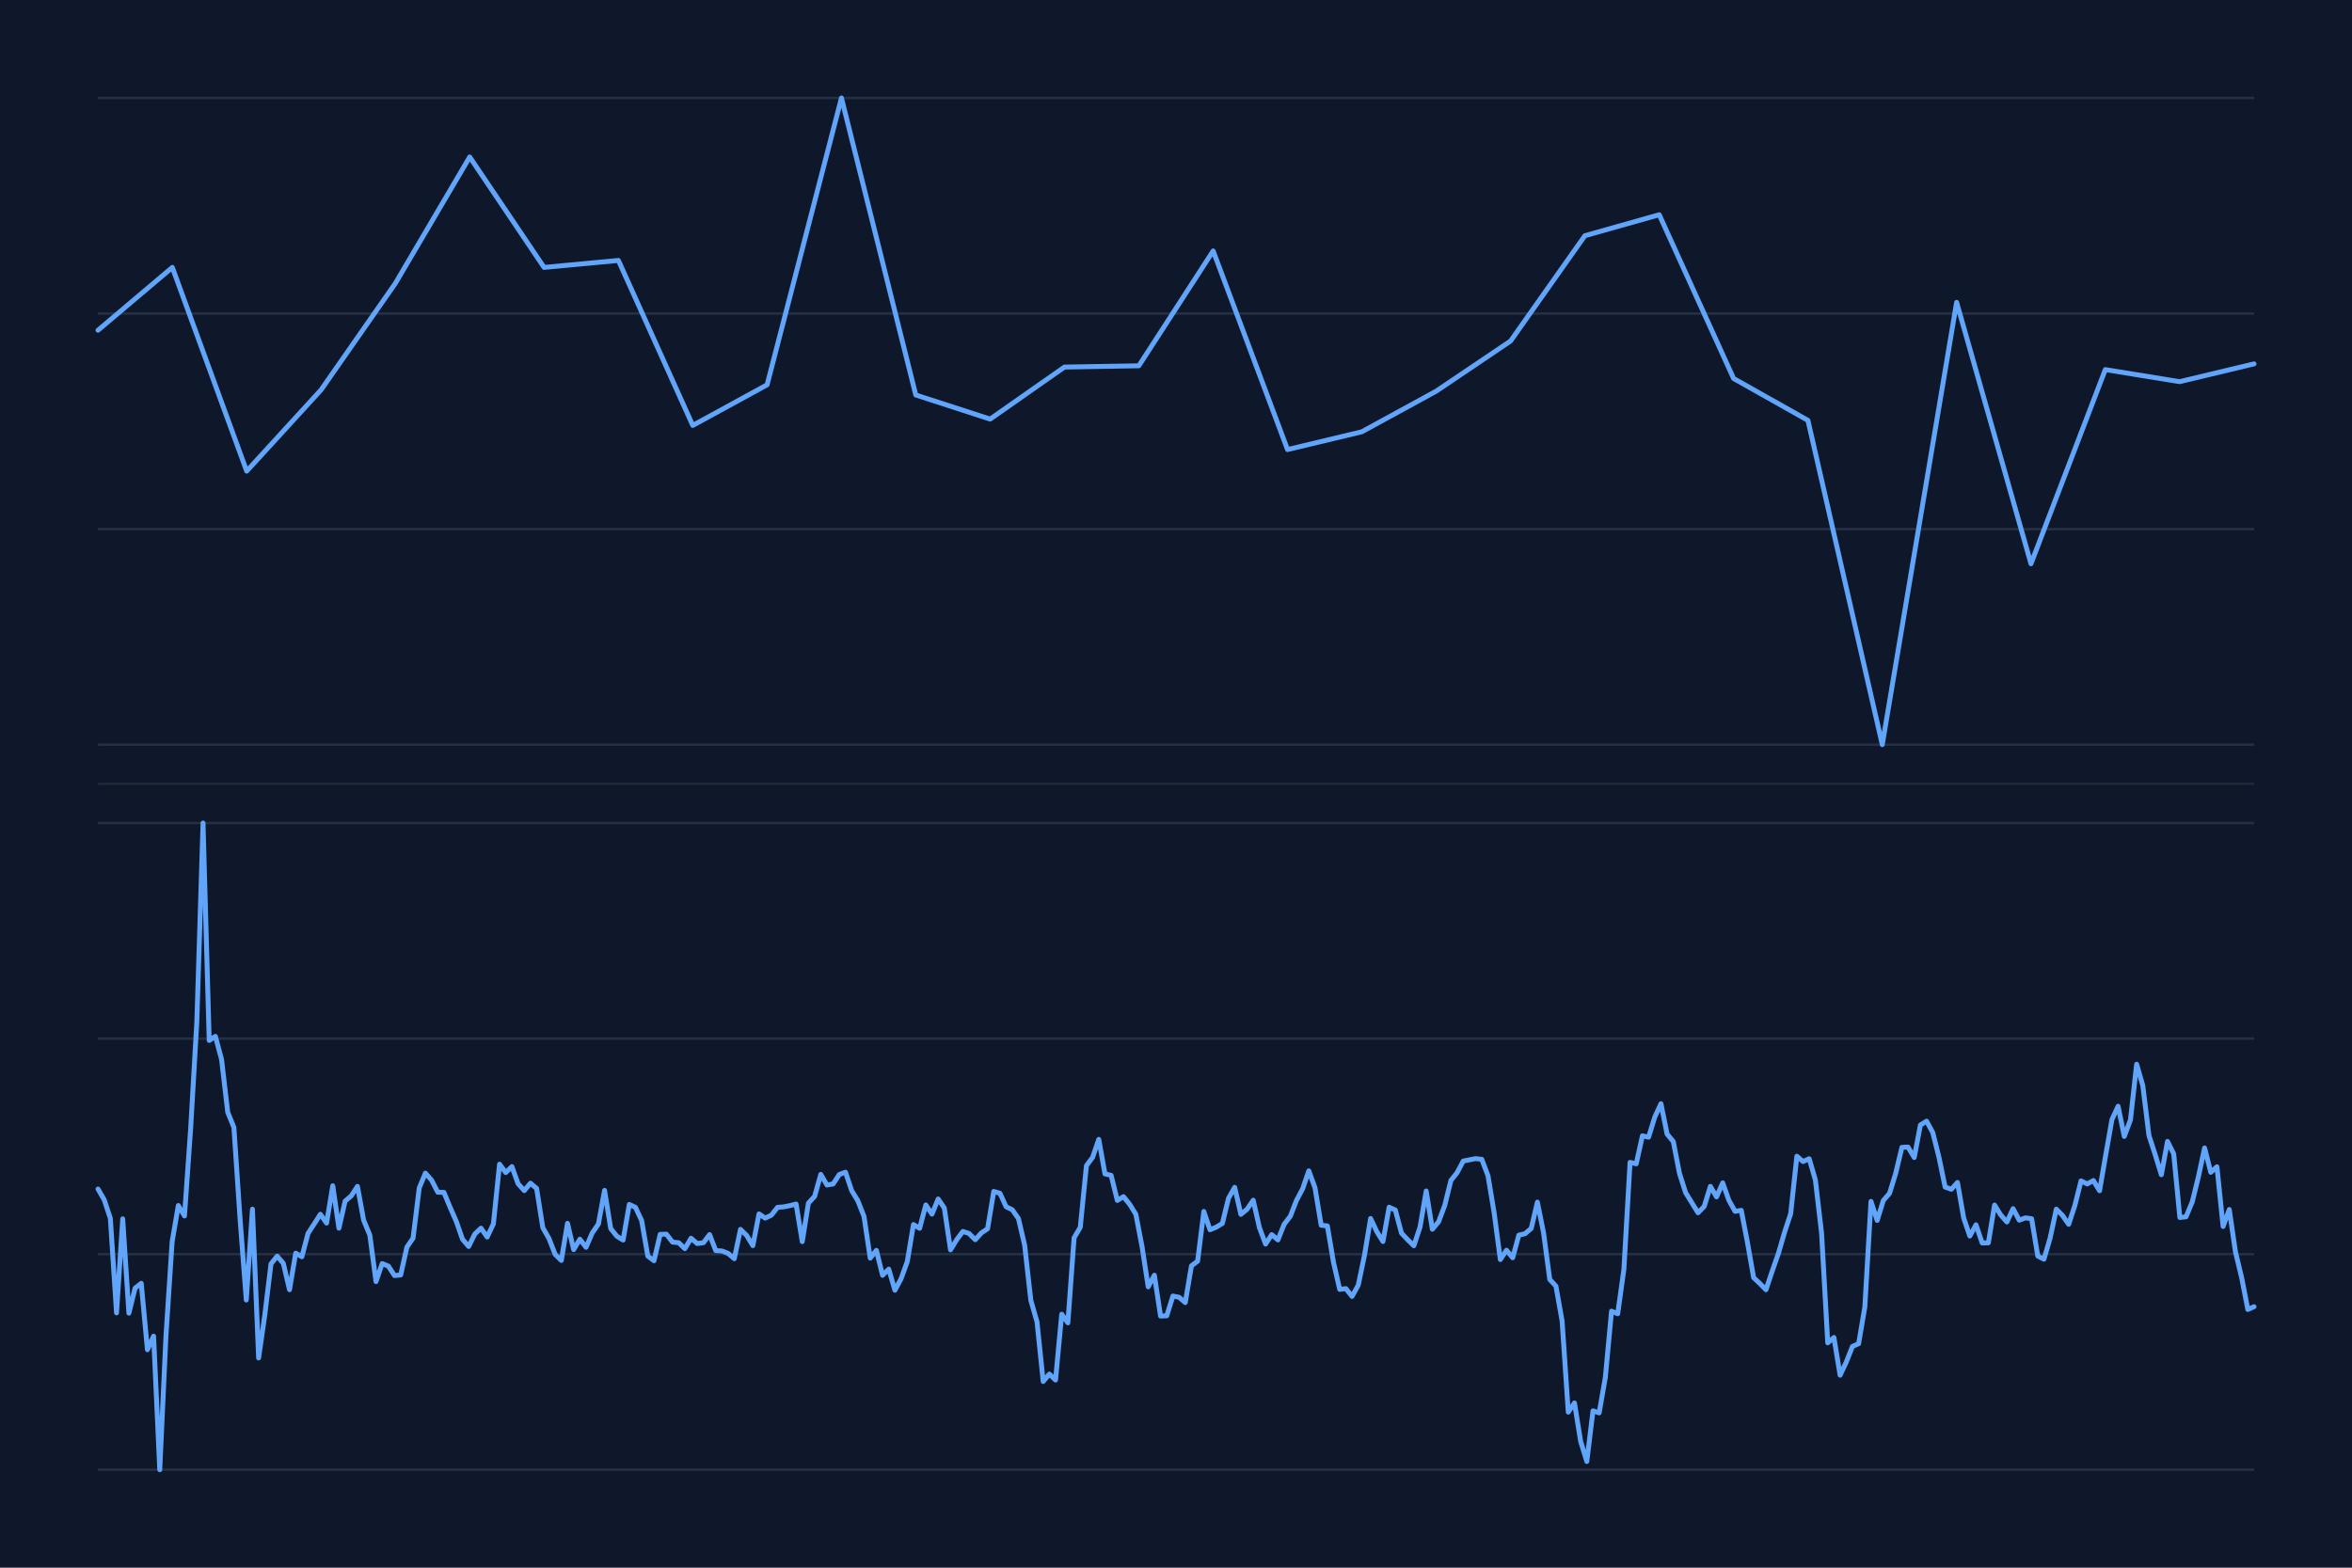
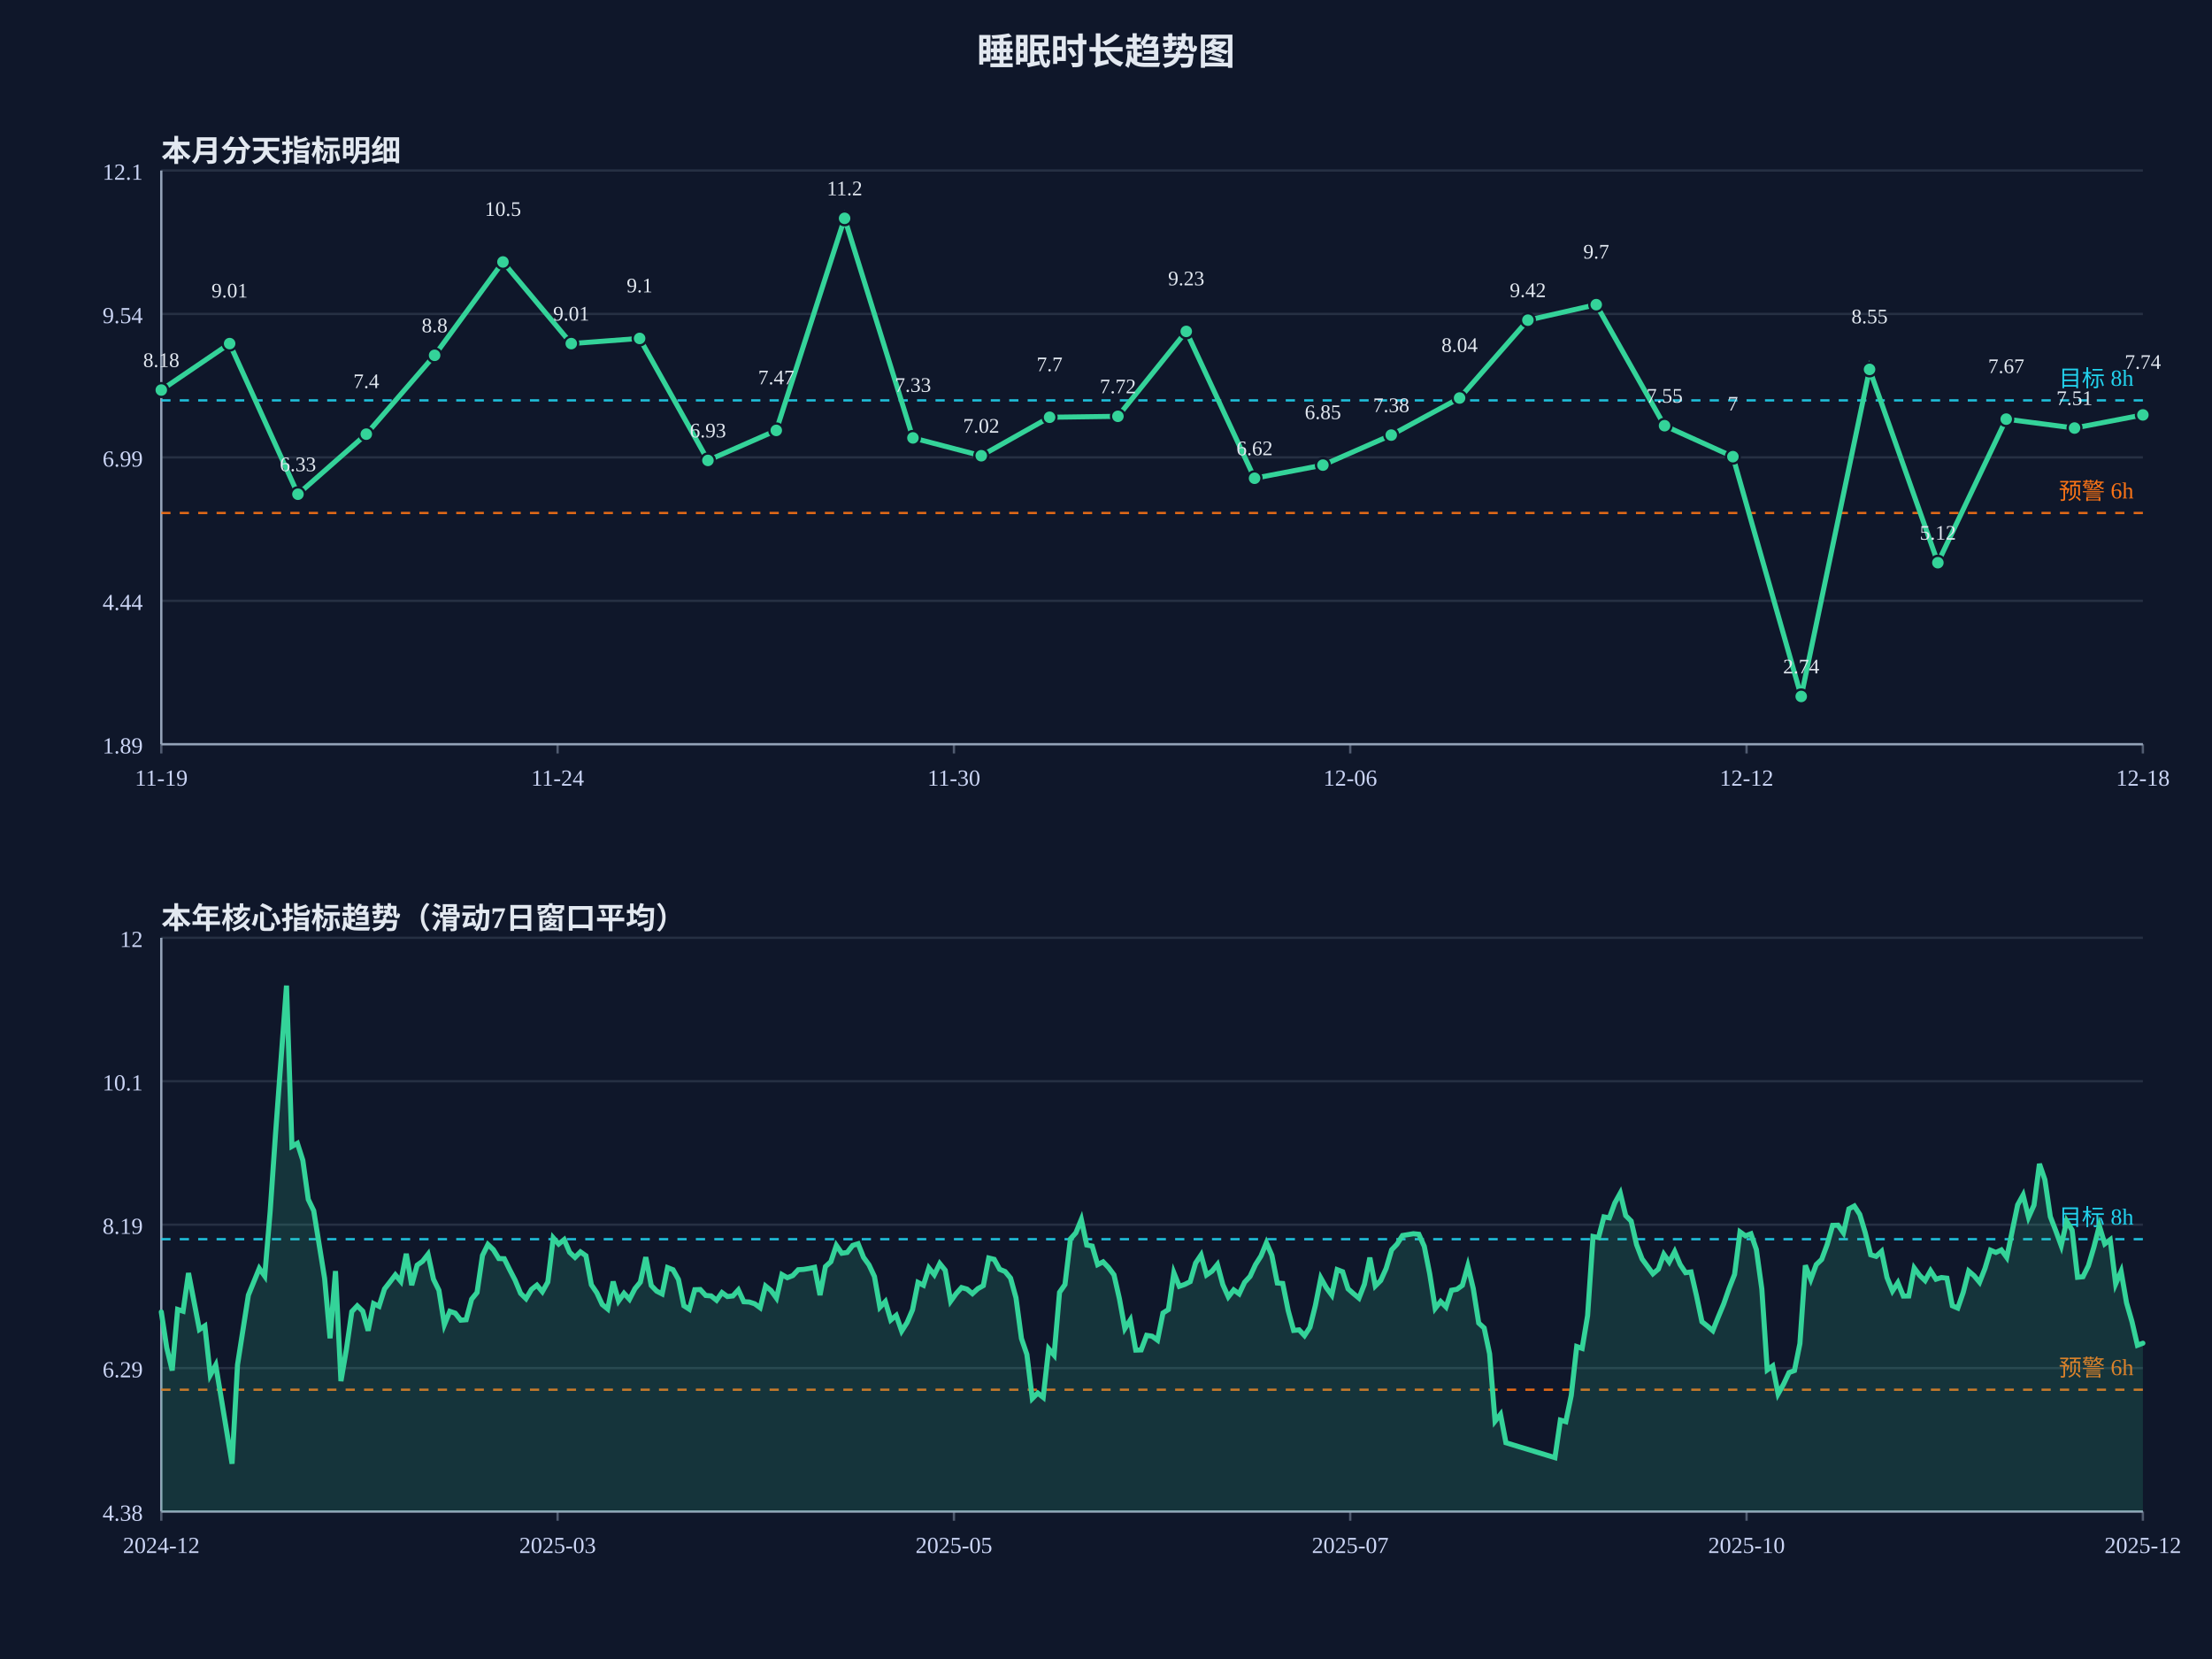
- <svg xmlns="http://www.w3.org/2000/svg" viewBox="0 0 960 640" width="960" height="640">
-   <rect width="960" height="640" fill="#0f172a" />
-   <line x1="40" y1="40.00" x2="920.00" y2="40.00" stroke="#94a3b8" stroke-opacity="0.18" stroke-width="1" />
-   <line x1="40" y1="128.00" x2="920.00" y2="128.00" stroke="#94a3b8" stroke-opacity="0.18" stroke-width="1" />
-   <line x1="40" y1="216.00" x2="920.00" y2="216.00" stroke="#94a3b8" stroke-opacity="0.18" stroke-width="1" />
-   <line x1="40" y1="304.00" x2="920.00" y2="304.00" stroke="#94a3b8" stroke-opacity="0.18" stroke-width="1" />
-   <line x1="40" y1="336.00" x2="920.00" y2="336.00" stroke="#94a3b8" stroke-opacity="0.18" stroke-width="1" />
-   <line x1="40" y1="424.00" x2="920.00" y2="424.00" stroke="#94a3b8" stroke-opacity="0.18" stroke-width="1" />
-   <line x1="40" y1="512.00" x2="920.00" y2="512.00" stroke="#94a3b8" stroke-opacity="0.18" stroke-width="1" />
-   <line x1="40" y1="600.00" x2="920.00" y2="600.00" stroke="#94a3b8" stroke-opacity="0.18" stroke-width="1" />
-   <line x1="40" y1="320.00" x2="920.00" y2="320.00" stroke="#1f2937" stroke-width="1" />
-   <polyline points="40.00,134.82 70.34,109.17 100.69,192.34 131.03,159.18 161.38,115.65 191.72,64.09 222.07,109.17 252.41,106.32 282.76,173.68 313.10,157.10 343.45,40.00 373.79,161.25 404.14,171.09 434.48,149.85 464.83,149.33 495.17,102.44 525.52,183.53 555.86,176.27 586.21,159.69 616.55,139.23 646.90,96.22 677.24,87.67 707.59,154.51 737.93,171.61 768.28,304.00 798.62,123.42 828.97,230.16 859.31,150.89 889.66,155.81 920.00,148.55" fill="none" stroke="#60a5fa" stroke-width="2" stroke-linecap="round" stroke-linejoin="round" />
-   <polyline points="40.00,485.42 42.52,489.77 45.04,497.39 47.56,535.98 50.09,497.59 52.61,536.08 55.13,525.89 57.65,523.91 60.17,551.02 62.69,545.48 65.21,600.00 67.74,545.38 70.26,506.89 72.78,492.14 75.30,496.40 77.82,460.68 80.34,417.14 82.87,336.00 85.39,424.76 87.91,423.08 90.43,432.48 92.95,454.05 95.47,460.28 97.99,497.69 100.52,530.73 103.04,493.63 105.56,554.38 108.08,536.87 110.60,515.99 113.12,512.82 115.64,515.74 118.17,526.53 120.69,511.59 123.21,513.07 125.73,503.52 128.25,499.66 130.77,495.71 133.30,499.32 135.82,484.08 138.34,501.40 140.86,490.36 143.38,488.19 145.90,484.33 148.42,498.13 150.95,504.22 153.47,523.21 155.99,515.84 158.51,516.88 161.03,520.74 163.55,520.49 166.07,509.16 168.60,505.45 171.12,484.97 173.64,478.93 176.16,481.80 178.68,486.70 181.20,486.80 183.72,492.89 186.25,498.67 188.77,505.90 191.29,508.87 193.81,503.77 196.33,501.40 198.85,505.01 201.38,499.66 203.90,475.27 206.42,478.69 208.94,476.26 211.46,483.24 213.98,486.06 216.50,483.04 219.03,485.17 221.55,501.20 224.07,505.60 226.59,512.08 229.11,514.56 231.63,499.42 234.15,510.15 236.68,505.90 239.20,509.21 241.72,503.37 244.24,499.71 246.76,485.96 249.28,501.59 251.81,504.71 254.33,506.24 256.85,491.70 259.37,492.89 261.89,498.28 264.41,512.78 266.93,514.70 269.46,503.92 271.98,503.82 274.50,507.09 277.02,507.33 279.54,509.76 282.06,505.50 284.58,507.68 287.11,507.33 289.63,504.02 292.15,510.55 294.67,510.70 297.19,511.69 299.71,513.86 302.23,501.89 304.76,504.36 307.28,508.52 309.80,495.56 312.32,497.29 314.84,496.10 317.36,492.89 319.89,492.69 322.41,492.19 324.93,491.55 327.45,506.89 329.97,491.15 332.49,488.43 335.01,479.43 337.54,483.78 340.06,483.34 342.58,479.48 345.10,478.54 347.62,486.06 350.14,490.21 352.66,496.65 355.19,513.62 357.71,510.45 360.23,520.64 362.75,518.12 365.27,526.73 367.79,522.03 370.32,515.00 372.84,499.91 375.36,501.45 377.88,491.90 380.40,495.66 382.92,489.47 385.44,493.18 387.97,510.25 390.49,506.10 393.01,502.73 395.53,503.57 398.05,506.10 400.57,503.33 403.09,501.64 405.62,486.40 408.14,487.15 410.66,492.64 413.18,493.88 415.70,497.49 418.22,508.32 420.74,530.83 423.27,539.64 425.79,563.98 428.31,560.96 430.83,563.39 433.35,536.52 435.87,540.04 438.40,505.35 440.92,501.05 443.44,475.87 445.96,472.50 448.48,465.13 451.00,479.23 453.52,479.82 456.05,490.07 458.57,488.53 461.09,491.65 463.61,495.71 466.13,508.87 468.65,525.34 471.17,520.59 473.70,537.27 476.22,537.17 478.74,529.10 481.26,529.60 483.78,531.77 486.30,516.78 488.83,514.85 491.35,494.57 493.87,502.04 496.39,501.00 498.91,499.47 501.43,489.18 503.95,484.72 506.48,495.76 509.00,493.68 511.52,489.97 514.04,501.15 516.56,507.88 519.08,504.02 521.60,506.19 524.13,499.81 526.65,496.55 529.17,490.07 531.69,485.32 534.21,477.99 536.73,484.92 539.26,500.21 541.78,500.46 544.30,515.45 546.82,526.38 549.34,526.08 551.86,529.25 554.38,524.65 556.91,512.58 559.43,497.44 561.95,502.78 564.47,506.84 566.99,492.84 569.51,493.97 572.03,503.42 574.56,506.10 577.08,508.57 579.60,500.95 582.12,486.21 584.64,501.84 587.16,498.82 589.68,492.14 592.21,481.90 594.73,478.74 597.25,473.99 599.77,473.49 602.29,473.00 604.81,473.29 607.34,479.97 609.86,495.16 612.38,514.21 614.90,510.40 617.42,513.47 619.94,504.22 622.46,503.67 624.99,501.49 627.51,490.76 630.03,503.33 632.55,522.32 635.07,525.04 637.59,539.29 640.11,576.50 642.64,572.74 645.16,588.42 647.68,596.64 650.20,575.96 652.72,576.80 655.24,562.30 657.77,535.29 660.29,536.33 662.81,518.22 665.33,474.53 667.85,475.12 670.37,463.70 672.89,464.24 675.42,456.03 677.94,450.58 680.46,463.00 682.98,466.02 685.50,479.03 688.02,486.90 690.54,491.01 693.07,495.11 695.59,492.54 698.11,484.33 700.63,488.63 703.15,482.89 705.67,490.02 708.19,494.52 710.72,494.12 713.24,507.18 715.76,521.58 718.28,523.96 720.80,526.53 723.32,519.01 725.85,511.79 728.37,503.13 730.89,495.46 733.41,472.01 735.93,474.18 738.45,473.05 740.97,481.70 743.50,503.47 746.02,548.20 748.54,546.02 751.06,561.41 753.58,556.07 756.10,549.68 758.62,548.55 761.15,533.65 763.67,490.46 766.19,498.23 768.71,490.07 771.23,487.20 773.75,479.03 776.28,468.40 778.80,468.30 781.32,472.55 783.84,459.29 786.36,457.71 788.88,462.36 791.40,472.40 793.93,484.62 796.45,485.51 798.97,482.74 801.49,497.19 804.01,504.61 806.53,500.01 809.05,507.43 811.58,507.38 814.10,491.95 816.62,496.00 819.14,498.87 821.66,493.43 824.18,498.13 826.70,497.19 829.23,497.54 831.75,512.78 834.27,514.06 836.79,505.40 839.31,493.63 841.83,496.20 844.36,499.81 846.88,492.14 849.40,482.10 851.92,483.34 854.44,481.95 856.96,486.11 859.48,471.51 862.01,457.07 864.53,451.62 867.05,463.94 869.57,457.21 872.09,434.46 874.61,443.16 877.13,463.60 879.66,471.36 882.18,479.58 884.70,465.97 887.22,471.02 889.74,497.04 892.26,496.75 894.79,490.66 897.31,480.42 899.83,468.64 902.35,478.59 904.87,476.31 907.39,500.70 909.91,493.78 912.44,511.14 914.96,521.58 917.48,534.59 920.00,533.46" fill="none" stroke="#60a5fa" stroke-width="2" stroke-linecap="round" stroke-linejoin="round" />
+ <svg xmlns="http://www.w3.org/2000/svg" viewBox="0 0 960 720" width="960" height="720">
+   <rect width="960" height="720" fill="#0f172a" />
+   <text x="480" y="28" fill="#e2e8f0" font-size="16" font-weight="700" text-anchor="middle">睡眠时长趋势图</text>
+   <text x="70" y="70" fill="#e2e8f0" font-size="13" font-weight="600">本月分天指标明细</text>
+   <line x1="70" y1="323.00" x2="930" y2="323.00" stroke="#94a3b8" stroke-opacity="0.18" stroke-width="1" />
+   <text x="62" y="327.00" fill="#cbd5f5" font-size="10" text-anchor="end">1.89</text>
+   <line x1="70" y1="260.75" x2="930" y2="260.75" stroke="#94a3b8" stroke-opacity="0.18" stroke-width="1" />
+   <text x="62" y="264.75" fill="#cbd5f5" font-size="10" text-anchor="end">4.44</text>
+   <line x1="70" y1="198.50" x2="930" y2="198.50" stroke="#94a3b8" stroke-opacity="0.18" stroke-width="1" />
+   <text x="62" y="202.50" fill="#cbd5f5" font-size="10" text-anchor="end">6.99</text>
+   <line x1="70" y1="136.25" x2="930" y2="136.25" stroke="#94a3b8" stroke-opacity="0.18" stroke-width="1" />
+   <text x="62" y="140.25" fill="#cbd5f5" font-size="10" text-anchor="end">9.54</text>
+   <line x1="70" y1="74.00" x2="930" y2="74.00" stroke="#94a3b8" stroke-opacity="0.18" stroke-width="1" />
+   <text x="62" y="78.00" fill="#cbd5f5" font-size="10" text-anchor="end">12.1</text>
+   <line x1="70.00" y1="323" x2="70.00" y2="327" stroke="#94a3b8" stroke-opacity="0.5" stroke-width="1" />
+   <text x="70.00" y="341" fill="#cbd5f5" font-size="10" text-anchor="middle">11-19</text>
+   <line x1="242.00" y1="323" x2="242.00" y2="327" stroke="#94a3b8" stroke-opacity="0.5" stroke-width="1" />
+   <text x="242.00" y="341" fill="#cbd5f5" font-size="10" text-anchor="middle">11-24</text>
+   <line x1="414.00" y1="323" x2="414.00" y2="327" stroke="#94a3b8" stroke-opacity="0.5" stroke-width="1" />
+   <text x="414.00" y="341" fill="#cbd5f5" font-size="10" text-anchor="middle">11-30</text>
+   <line x1="586.00" y1="323" x2="586.00" y2="327" stroke="#94a3b8" stroke-opacity="0.5" stroke-width="1" />
+   <text x="586.00" y="341" fill="#cbd5f5" font-size="10" text-anchor="middle">12-06</text>
+   <line x1="758.00" y1="323" x2="758.00" y2="327" stroke="#94a3b8" stroke-opacity="0.5" stroke-width="1" />
+   <text x="758.00" y="341" fill="#cbd5f5" font-size="10" text-anchor="middle">12-12</text>
+   <line x1="930.00" y1="323" x2="930.00" y2="327" stroke="#94a3b8" stroke-opacity="0.5" stroke-width="1" />
+   <text x="930.00" y="341" fill="#cbd5f5" font-size="10" text-anchor="middle">12-18</text>
+   <line x1="70" y1="74" x2="70" y2="323" stroke="#94a3b8" stroke-width="1" />
+   <line x1="70" y1="323" x2="930" y2="323" stroke="#94a3b8" stroke-width="1" />
+   <line x1="70" y1="173.76" x2="930" y2="173.76" stroke="#22d3ee" stroke-width="1" stroke-dasharray="4 4" stroke-opacity="0.9" />
+   <text x="926" y="167.76" fill="#22d3ee" font-size="10" text-anchor="end">目标 8h</text>
+   <line x1="70" y1="222.63" x2="930" y2="222.63" stroke="#f97316" stroke-width="1" stroke-dasharray="4 4" stroke-opacity="0.9" />
+   <text x="926" y="216.63" fill="#f97316" font-size="10" text-anchor="end">预警 6h</text>
+   <path d="M70.00,169.28 L99.66,149.12 L129.31,214.49 L158.97,188.42 L188.62,154.21 L218.28,113.69 L247.93,149.12 L277.59,146.88 L307.24,199.82 L336.90,186.79 L366.55,94.75 L396.21,190.05 L425.86,197.79 L455.52,181.09 L485.17,180.68 L514.83,143.83 L544.48,207.56 L574.14,201.86 L603.79,188.83 L633.45,172.74 L663.10,138.94 L692.76,132.22 L722.41,184.75 L752.07,198.19 L781.72,302.25 L811.38,160.32 L841.03,244.22 L870.69,181.90 L900.34,185.77 L930.00,180.07" fill="none" stroke="#34d399" stroke-width="2.2" stroke-linecap="round" />
+   <circle cx="70.00" cy="169.28" r="3" fill="#34d399" stroke="#0f172a" stroke-width="1" />
+   <text x="70.00" y="159.28" fill="#e2e8f0" font-size="9" text-anchor="middle">8.18</text>
+   <circle cx="99.66" cy="149.12" r="3" fill="#34d399" stroke="#0f172a" stroke-width="1" />
+   <text x="99.66" y="129.12" fill="#e2e8f0" font-size="9" text-anchor="middle">9.01</text>
+   <circle cx="129.31" cy="214.49" r="3" fill="#34d399" stroke="#0f172a" stroke-width="1" />
+   <text x="129.31" y="204.49" fill="#e2e8f0" font-size="9" text-anchor="middle">6.33</text>
+   <circle cx="158.97" cy="188.42" r="3" fill="#34d399" stroke="#0f172a" stroke-width="1" />
+   <text x="158.97" y="168.42" fill="#e2e8f0" font-size="9" text-anchor="middle">7.4</text>
+   <circle cx="188.62" cy="154.21" r="3" fill="#34d399" stroke="#0f172a" stroke-width="1" />
+   <text x="188.62" y="144.21" fill="#e2e8f0" font-size="9" text-anchor="middle">8.8</text>
+   <circle cx="218.28" cy="113.69" r="3" fill="#34d399" stroke="#0f172a" stroke-width="1" />
+   <text x="218.28" y="93.69" fill="#e2e8f0" font-size="9" text-anchor="middle">10.5</text>
+   <circle cx="247.93" cy="149.12" r="3" fill="#34d399" stroke="#0f172a" stroke-width="1" />
+   <text x="247.93" y="139.12" fill="#e2e8f0" font-size="9" text-anchor="middle">9.01</text>
+   <circle cx="277.59" cy="146.88" r="3" fill="#34d399" stroke="#0f172a" stroke-width="1" />
+   <text x="277.59" y="126.88" fill="#e2e8f0" font-size="9" text-anchor="middle">9.1</text>
+   <circle cx="307.24" cy="199.82" r="3" fill="#34d399" stroke="#0f172a" stroke-width="1" />
+   <text x="307.24" y="189.82" fill="#e2e8f0" font-size="9" text-anchor="middle">6.93</text>
+   <circle cx="336.90" cy="186.79" r="3" fill="#34d399" stroke="#0f172a" stroke-width="1" />
+   <text x="336.90" y="166.79" fill="#e2e8f0" font-size="9" text-anchor="middle">7.47</text>
+   <circle cx="366.55" cy="94.75" r="3" fill="#34d399" stroke="#0f172a" stroke-width="1" />
+   <text x="366.55" y="84.75" fill="#e2e8f0" font-size="9" text-anchor="middle">11.2</text>
+   <circle cx="396.21" cy="190.05" r="3" fill="#34d399" stroke="#0f172a" stroke-width="1" />
+   <text x="396.21" y="170.05" fill="#e2e8f0" font-size="9" text-anchor="middle">7.33</text>
+   <circle cx="425.86" cy="197.79" r="3" fill="#34d399" stroke="#0f172a" stroke-width="1" />
+   <text x="425.86" y="187.79" fill="#e2e8f0" font-size="9" text-anchor="middle">7.02</text>
+   <circle cx="455.52" cy="181.09" r="3" fill="#34d399" stroke="#0f172a" stroke-width="1" />
+   <text x="455.52" y="161.09" fill="#e2e8f0" font-size="9" text-anchor="middle">7.7</text>
+   <circle cx="485.17" cy="180.68" r="3" fill="#34d399" stroke="#0f172a" stroke-width="1" />
+   <text x="485.17" y="170.68" fill="#e2e8f0" font-size="9" text-anchor="middle">7.72</text>
+   <circle cx="514.83" cy="143.83" r="3" fill="#34d399" stroke="#0f172a" stroke-width="1" />
+   <text x="514.83" y="123.83" fill="#e2e8f0" font-size="9" text-anchor="middle">9.23</text>
+   <circle cx="544.48" cy="207.56" r="3" fill="#34d399" stroke="#0f172a" stroke-width="1" />
+   <text x="544.48" y="197.56" fill="#e2e8f0" font-size="9" text-anchor="middle">6.62</text>
+   <circle cx="574.14" cy="201.86" r="3" fill="#34d399" stroke="#0f172a" stroke-width="1" />
+   <text x="574.14" y="181.86" fill="#e2e8f0" font-size="9" text-anchor="middle">6.85</text>
+   <circle cx="603.79" cy="188.83" r="3" fill="#34d399" stroke="#0f172a" stroke-width="1" />
+   <text x="603.79" y="178.83" fill="#e2e8f0" font-size="9" text-anchor="middle">7.38</text>
+   <circle cx="633.45" cy="172.74" r="3" fill="#34d399" stroke="#0f172a" stroke-width="1" />
+   <text x="633.45" y="152.74" fill="#e2e8f0" font-size="9" text-anchor="middle">8.04</text>
+   <circle cx="663.10" cy="138.94" r="3" fill="#34d399" stroke="#0f172a" stroke-width="1" />
+   <text x="663.10" y="128.94" fill="#e2e8f0" font-size="9" text-anchor="middle">9.42</text>
+   <circle cx="692.76" cy="132.22" r="3" fill="#34d399" stroke="#0f172a" stroke-width="1" />
+   <text x="692.76" y="112.22" fill="#e2e8f0" font-size="9" text-anchor="middle">9.7</text>
+   <circle cx="722.41" cy="184.75" r="3" fill="#34d399" stroke="#0f172a" stroke-width="1" />
+   <text x="722.41" y="174.75" fill="#e2e8f0" font-size="9" text-anchor="middle">7.55</text>
+   <circle cx="752.07" cy="198.19" r="3" fill="#34d399" stroke="#0f172a" stroke-width="1" />
+   <text x="752.07" y="178.19" fill="#e2e8f0" font-size="9" text-anchor="middle">7</text>
+   <circle cx="781.72" cy="302.25" r="3" fill="#34d399" stroke="#0f172a" stroke-width="1" />
+   <text x="781.72" y="292.25" fill="#e2e8f0" font-size="9" text-anchor="middle">2.74</text>
+   <circle cx="811.38" cy="160.32" r="3" fill="#34d399" stroke="#0f172a" stroke-width="1" />
+   <text x="811.38" y="140.32" fill="#e2e8f0" font-size="9" text-anchor="middle">8.55</text>
+   <circle cx="841.03" cy="244.22" r="3" fill="#34d399" stroke="#0f172a" stroke-width="1" />
+   <text x="841.03" y="234.22" fill="#e2e8f0" font-size="9" text-anchor="middle">5.12</text>
+   <circle cx="870.69" cy="181.90" r="3" fill="#34d399" stroke="#0f172a" stroke-width="1" />
+   <text x="870.69" y="161.90" fill="#e2e8f0" font-size="9" text-anchor="middle">7.67</text>
+   <circle cx="900.34" cy="185.77" r="3" fill="#34d399" stroke="#0f172a" stroke-width="1" />
+   <text x="900.34" y="175.77" fill="#e2e8f0" font-size="9" text-anchor="middle">7.51</text>
+   <circle cx="930.00" cy="180.07" r="3" fill="#34d399" stroke="#0f172a" stroke-width="1" />
+   <text x="930.00" y="160.07" fill="#e2e8f0" font-size="9" text-anchor="middle">7.74</text>
+   <text x="70" y="403" fill="#e2e8f0" font-size="13" font-weight="600">本年核心指标趋势（滑动7日窗口平均）</text>
+   <line x1="70" y1="656.00" x2="930" y2="656.00" stroke="#94a3b8" stroke-opacity="0.18" stroke-width="1" />
+   <text x="62" y="660.00" fill="#cbd5f5" font-size="10" text-anchor="end">4.38</text>
+   <line x1="70" y1="593.75" x2="930" y2="593.75" stroke="#94a3b8" stroke-opacity="0.18" stroke-width="1" />
+   <text x="62" y="597.75" fill="#cbd5f5" font-size="10" text-anchor="end">6.29</text>
+   <line x1="70" y1="531.50" x2="930" y2="531.50" stroke="#94a3b8" stroke-opacity="0.18" stroke-width="1" />
+   <text x="62" y="535.50" fill="#cbd5f5" font-size="10" text-anchor="end">8.19</text>
+   <line x1="70" y1="469.25" x2="930" y2="469.25" stroke="#94a3b8" stroke-opacity="0.18" stroke-width="1" />
+   <text x="62" y="473.25" fill="#cbd5f5" font-size="10" text-anchor="end">10.1</text>
+   <line x1="70" y1="407.00" x2="930" y2="407.00" stroke="#94a3b8" stroke-opacity="0.18" stroke-width="1" />
+   <text x="62" y="411.00" fill="#cbd5f5" font-size="10" text-anchor="end">12</text>
+   <line x1="70.00" y1="656" x2="70.00" y2="660" stroke="#94a3b8" stroke-opacity="0.5" stroke-width="1" />
+   <text x="70.00" y="674" fill="#cbd5f5" font-size="10" text-anchor="middle">2024-12</text>
+   <line x1="242.00" y1="656" x2="242.00" y2="660" stroke="#94a3b8" stroke-opacity="0.5" stroke-width="1" />
+   <text x="242.00" y="674" fill="#cbd5f5" font-size="10" text-anchor="middle">2025-03</text>
+   <line x1="414.00" y1="656" x2="414.00" y2="660" stroke="#94a3b8" stroke-opacity="0.5" stroke-width="1" />
+   <text x="414.00" y="674" fill="#cbd5f5" font-size="10" text-anchor="middle">2025-05</text>
+   <line x1="586.00" y1="656" x2="586.00" y2="660" stroke="#94a3b8" stroke-opacity="0.5" stroke-width="1" />
+   <text x="586.00" y="674" fill="#cbd5f5" font-size="10" text-anchor="middle">2025-07</text>
+   <line x1="758.00" y1="656" x2="758.00" y2="660" stroke="#94a3b8" stroke-opacity="0.5" stroke-width="1" />
+   <text x="758.00" y="674" fill="#cbd5f5" font-size="10" text-anchor="middle">2025-10</text>
+   <line x1="930.00" y1="656" x2="930.00" y2="660" stroke="#94a3b8" stroke-opacity="0.5" stroke-width="1" />
+   <text x="930.00" y="674" fill="#cbd5f5" font-size="10" text-anchor="middle">2025-12</text>
+   <line x1="70" y1="407" x2="70" y2="656" stroke="#94a3b8" stroke-width="1" />
+   <line x1="70" y1="656" x2="930" y2="656" stroke="#94a3b8" stroke-width="1" />
+   <line x1="70" y1="537.80" x2="930" y2="537.80" stroke="#22d3ee" stroke-width="1" stroke-dasharray="4 4" stroke-opacity="0.9" />
+   <text x="926" y="531.80" fill="#22d3ee" font-size="10" text-anchor="end">目标 8h</text>
+   <line x1="70" y1="603.13" x2="930" y2="603.13" stroke="#f97316" stroke-width="1" stroke-dasharray="4 4" stroke-opacity="0.9" />
+   <text x="926" y="597.13" fill="#f97316" font-size="10" text-anchor="end">预警 6h</text>
+   <path d="M70.00,656.00 L70.00,569.38 L72.36,584.89 L74.73,594.78 L77.09,568.29 L79.45,569.05 L81.81,552.50 L86.54,577.00 L88.90,575.44 L91.26,596.75 L93.63,592.40 L100.71,635.25 L103.08,592.32 L107.80,562.07 L112.53,550.48 L114.89,553.82 L117.25,525.74 L119.62,491.52 L124.34,427.75 L126.70,497.51 L129.07,496.19 L131.43,503.58 L133.79,520.53 L136.15,525.43 L140.88,554.83 L143.24,580.81 L145.60,551.64 L147.97,599.40 L150.33,585.63 L152.69,569.22 L155.05,566.73 L157.42,569.03 L159.78,577.50 L162.14,565.76 L164.51,566.93 L166.87,559.42 L169.23,556.39 L171.59,553.28 L173.96,556.12 L176.32,544.14 L178.68,557.75 L181.04,549.08 L183.41,547.37 L185.77,544.33 L188.13,555.18 L190.49,559.97 L192.86,574.90 L195.22,569.10 L197.58,569.92 L199.95,572.95 L202.31,572.76 L204.67,563.85 L207.03,560.94 L209.40,544.84 L211.76,540.09 L214.12,542.35 L216.48,546.20 L218.85,546.28 L221.21,551.06 L223.57,555.61 L225.93,561.29 L228.30,563.62 L230.66,559.62 L233.02,557.75 L235.38,560.59 L237.75,556.39 L240.11,537.22 L242.47,539.90 L244.84,537.99 L247.20,543.48 L249.56,545.69 L251.92,543.32 L254.29,544.99 L256.65,557.59 L259.01,561.05 L261.37,566.15 L263.74,568.09 L266.10,556.19 L268.46,564.63 L270.82,561.29 L273.19,563.89 L275.55,559.30 L277.91,556.43 L280.27,545.62 L282.64,557.90 L285.00,560.35 L287.36,561.56 L289.73,550.13 L292.09,551.06 L294.45,555.30 L296.81,566.69 L299.18,568.21 L301.54,559.73 L303.90,559.65 L306.26,562.22 L308.63,562.42 L310.99,564.32 L313.35,560.98 L315.71,562.69 L318.08,562.42 L320.44,559.81 L322.80,564.94 L325.16,565.06 L327.53,565.84 L329.89,567.55 L332.25,558.14 L334.62,560.08 L336.98,563.35 L339.34,553.16 L341.70,554.52 L344.07,553.59 L346.43,551.06 L348.79,550.90 L351.15,550.52 L353.52,550.01 L355.88,562.07 L358.24,549.70 L360.60,547.56 L362.97,540.48 L365.33,543.90 L367.69,543.55 L370.05,540.52 L372.42,539.78 L374.78,545.69 L377.14,548.96 L379.51,554.02 L381.87,567.35 L384.23,564.86 L386.59,572.88 L388.96,570.89 L391.32,577.66 L393.68,573.96 L396.04,568.44 L398.41,556.58 L400.77,557.79 L403.13,550.28 L405.49,553.24 L407.86,548.38 L410.22,551.29 L412.58,564.71 L414.95,561.44 L417.31,558.80 L419.67,559.46 L422.03,561.44 L424.40,559.27 L426.76,557.94 L429.12,545.97 L431.48,546.55 L433.85,550.87 L436.21,551.84 L438.57,554.68 L440.93,563.19 L443.30,580.89 L445.66,587.81 L448.02,606.94 L450.38,604.57 L452.75,606.47 L455.11,585.36 L457.47,588.12 L459.84,560.86 L462.20,557.48 L464.56,537.68 L466.92,535.04 L469.29,529.24 L471.65,540.33 L474.01,540.79 L476.37,548.84 L478.74,547.64 L481.10,550.09 L483.46,553.28 L485.82,563.62 L488.19,576.57 L490.55,572.84 L492.91,585.94 L495.27,585.86 L497.64,579.53 L500.00,579.91 L502.36,581.63 L504.73,569.84 L507.09,568.33 L509.45,552.38 L511.81,558.25 L514.18,557.44 L516.54,556.23 L518.90,548.14 L521.26,544.64 L523.63,553.32 L525.99,551.68 L528.35,548.77 L530.71,557.55 L533.08,562.84 L535.44,559.81 L537.80,561.52 L540.16,556.50 L542.53,553.94 L544.89,548.84 L547.25,545.11 L549.62,539.36 L551.98,544.80 L554.34,556.82 L556.70,557.01 L559.07,568.79 L561.43,577.39 L563.79,577.15 L566.15,579.64 L568.52,576.03 L570.88,566.54 L573.24,554.64 L575.60,558.84 L577.97,562.03 L580.33,551.02 L582.69,551.92 L585.05,559.34 L587.42,561.44 L589.78,563.39 L592.14,557.40 L594.51,545.81 L596.87,558.10 L599.23,555.73 L601.59,550.48 L603.96,542.43 L606.32,539.94 L608.68,536.21 L611.04,535.82 L613.41,535.43 L615.77,535.66 L618.13,540.91 L620.49,552.85 L622.86,567.82 L625.22,564.83 L627.58,567.24 L629.95,559.97 L632.31,559.54 L634.67,557.83 L637.03,549.39 L639.40,559.27 L641.76,574.20 L644.12,576.34 L646.48,587.54 L648.85,616.78 L651.21,613.82 L653.57,626.15 L674.84,632.61 L677.20,616.35 L679.56,617.01 L681.92,605.62 L684.29,584.39 L686.65,585.20 L689.01,570.97 L691.37,536.63 L693.74,537.10 L696.10,528.12 L698.46,528.54 L700.82,522.09 L703.19,517.81 L705.55,527.57 L707.91,529.94 L710.27,540.17 L712.64,546.35 L715.00,549.58 L717.36,552.81 L719.73,550.79 L722.09,544.33 L724.45,547.72 L726.81,543.20 L729.18,548.80 L731.54,552.34 L733.90,552.03 L736.26,562.30 L738.63,573.61 L740.99,575.48 L743.35,577.50 L745.71,571.59 L748.08,565.91 L750.44,559.11 L752.80,553.08 L755.16,534.65 L757.53,536.36 L759.89,535.47 L762.25,542.27 L764.62,559.38 L766.98,594.54 L769.34,592.82 L771.70,604.92 L774.07,600.72 L776.43,595.70 L778.79,594.81 L781.15,583.10 L783.52,549.15 L785.88,555.26 L788.24,548.84 L790.60,546.59 L792.97,540.17 L795.33,531.81 L797.69,531.73 L800.05,535.08 L802.42,524.66 L804.78,523.41 L807.14,527.07 L809.51,534.96 L811.87,544.57 L814.23,545.27 L816.59,543.09 L818.96,554.44 L821.32,560.28 L823.68,556.66 L826.04,562.49 L828.41,562.45 L830.77,550.32 L833.13,553.51 L835.49,555.77 L837.86,551.49 L840.22,555.18 L842.58,554.44 L844.95,554.72 L847.31,566.69 L849.67,567.70 L852.03,560.90 L854.40,551.64 L856.76,553.67 L859.12,556.50 L861.48,550.48 L863.85,542.58 L866.21,543.55 L868.57,542.47 L870.93,545.73 L873.30,534.26 L875.66,522.91 L878.02,518.63 L880.38,528.31 L882.75,523.02 L885.11,505.13 L887.47,511.98 L889.84,528.04 L892.20,534.14 L894.56,540.60 L896.92,529.91 L899.29,533.87 L901.65,554.33 L904.01,554.09 L906.37,549.31 L908.74,541.26 L911.10,532.01 L913.46,539.82 L915.82,538.03 L918.19,557.20 L920.55,551.76 L922.91,565.41 L925.27,573.61 L927.64,583.84 L930.00,582.95 L930.00,656.00 Z" fill="#34d399" fill-opacity="0.16" stroke="none" />
+   <path d="M70.00,569.38 L72.36,584.89 L74.73,594.78 L77.09,568.29 L79.45,569.05 L81.81,552.50 L86.54,577.00 L88.90,575.44 L91.26,596.75 L93.63,592.40 L100.71,635.25 L103.08,592.32 L107.80,562.07 L112.53,550.48 L114.89,553.82 L117.25,525.74 L119.62,491.52 L124.34,427.75 L126.70,497.51 L129.07,496.19 L131.43,503.58 L133.79,520.53 L136.15,525.43 L140.88,554.83 L143.24,580.81 L145.60,551.64 L147.97,599.40 L150.33,585.63 L152.69,569.22 L155.05,566.73 L157.42,569.03 L159.78,577.50 L162.14,565.76 L164.51,566.93 L166.87,559.42 L169.23,556.39 L171.59,553.28 L173.96,556.12 L176.32,544.14 L178.68,557.75 L181.04,549.08 L183.41,547.37 L185.77,544.33 L188.13,555.18 L190.49,559.97 L192.86,574.90 L195.22,569.10 L197.58,569.92 L199.95,572.95 L202.31,572.76 L204.67,563.85 L207.03,560.94 L209.40,544.84 L211.76,540.09 L214.12,542.35 L216.48,546.20 L218.85,546.28 L221.21,551.06 L223.57,555.61 L225.93,561.29 L228.30,563.62 L230.66,559.62 L233.02,557.75 L235.38,560.59 L237.75,556.39 L240.11,537.22 L242.47,539.90 L244.84,537.99 L247.20,543.48 L249.56,545.69 L251.92,543.32 L254.29,544.99 L256.65,557.59 L259.01,561.05 L261.37,566.15 L263.74,568.09 L266.10,556.19 L268.46,564.63 L270.82,561.29 L273.19,563.89 L275.55,559.30 L277.91,556.43 L280.27,545.62 L282.64,557.90 L285.00,560.35 L287.36,561.56 L289.73,550.13 L292.09,551.06 L294.45,555.30 L296.81,566.69 L299.18,568.21 L301.54,559.73 L303.90,559.65 L306.26,562.22 L308.63,562.42 L310.99,564.32 L313.35,560.98 L315.71,562.69 L318.08,562.42 L320.44,559.81 L322.80,564.94 L325.16,565.06 L327.53,565.84 L329.89,567.55 L332.25,558.14 L334.62,560.08 L336.98,563.35 L339.34,553.16 L341.70,554.52 L344.07,553.59 L346.43,551.06 L348.79,550.90 L351.15,550.52 L353.52,550.01 L355.88,562.07 L358.24,549.70 L360.60,547.56 L362.97,540.48 L365.33,543.90 L367.69,543.55 L370.05,540.52 L372.42,539.78 L374.78,545.69 L377.14,548.96 L379.51,554.02 L381.87,567.35 L384.23,564.86 L386.59,572.88 L388.96,570.89 L391.32,577.66 L393.68,573.96 L396.04,568.44 L398.41,556.58 L400.77,557.79 L403.13,550.28 L405.49,553.24 L407.86,548.38 L410.22,551.29 L412.58,564.71 L414.95,561.44 L417.31,558.80 L419.67,559.46 L422.03,561.44 L424.40,559.27 L426.76,557.94 L429.12,545.97 L431.48,546.55 L433.85,550.87 L436.21,551.84 L438.57,554.68 L440.93,563.19 L443.30,580.89 L445.66,587.81 L448.02,606.94 L450.38,604.57 L452.75,606.47 L455.11,585.36 L457.47,588.12 L459.84,560.86 L462.20,557.48 L464.56,537.68 L466.92,535.04 L469.29,529.24 L471.65,540.33 L474.01,540.79 L476.37,548.84 L478.74,547.64 L481.10,550.09 L483.46,553.28 L485.82,563.62 L488.19,576.57 L490.55,572.84 L492.91,585.94 L495.27,585.86 L497.64,579.53 L500.00,579.91 L502.36,581.63 L504.73,569.84 L507.09,568.33 L509.45,552.38 L511.81,558.25 L514.18,557.44 L516.54,556.23 L518.90,548.14 L521.26,544.64 L523.63,553.32 L525.99,551.68 L528.35,548.77 L530.71,557.55 L533.08,562.84 L535.44,559.81 L537.80,561.52 L540.16,556.50 L542.53,553.94 L544.89,548.84 L547.25,545.11 L549.62,539.36 L551.98,544.80 L554.34,556.82 L556.70,557.01 L559.07,568.79 L561.43,577.39 L563.79,577.15 L566.15,579.64 L568.52,576.03 L570.88,566.54 L573.24,554.64 L575.60,558.84 L577.97,562.03 L580.33,551.02 L582.69,551.92 L585.05,559.34 L587.42,561.44 L589.78,563.39 L592.14,557.40 L594.51,545.81 L596.87,558.10 L599.23,555.73 L601.59,550.48 L603.96,542.43 L606.32,539.94 L608.68,536.21 L611.04,535.82 L613.41,535.43 L615.77,535.66 L618.13,540.91 L620.49,552.85 L622.86,567.82 L625.22,564.83 L627.58,567.24 L629.95,559.97 L632.31,559.54 L634.67,557.83 L637.03,549.39 L639.40,559.27 L641.76,574.20 L644.12,576.34 L646.48,587.54 L648.85,616.78 L651.21,613.82 L653.57,626.15 L674.84,632.61 L677.20,616.35 L679.56,617.01 L681.92,605.62 L684.29,584.39 L686.65,585.20 L689.01,570.97 L691.37,536.63 L693.74,537.10 L696.10,528.12 L698.46,528.54 L700.82,522.09 L703.19,517.81 L705.55,527.57 L707.91,529.94 L710.27,540.17 L712.64,546.35 L715.00,549.58 L717.36,552.81 L719.73,550.79 L722.09,544.33 L724.45,547.72 L726.81,543.20 L729.18,548.80 L731.54,552.34 L733.90,552.03 L736.26,562.30 L738.63,573.61 L740.99,575.48 L743.35,577.50 L745.71,571.59 L748.08,565.91 L750.44,559.11 L752.80,553.08 L755.16,534.65 L757.53,536.36 L759.89,535.47 L762.25,542.27 L764.62,559.38 L766.98,594.54 L769.34,592.82 L771.70,604.92 L774.07,600.72 L776.43,595.70 L778.79,594.81 L781.15,583.10 L783.52,549.15 L785.88,555.26 L788.24,548.84 L790.60,546.59 L792.97,540.17 L795.33,531.81 L797.69,531.73 L800.05,535.08 L802.42,524.66 L804.78,523.41 L807.14,527.07 L809.51,534.96 L811.87,544.57 L814.23,545.27 L816.59,543.09 L818.96,554.44 L821.32,560.28 L823.68,556.66 L826.04,562.49 L828.41,562.45 L830.77,550.32 L833.13,553.51 L835.49,555.77 L837.86,551.49 L840.22,555.18 L842.58,554.44 L844.95,554.72 L847.31,566.69 L849.67,567.70 L852.03,560.90 L854.40,551.64 L856.76,553.67 L859.12,556.50 L861.48,550.48 L863.85,542.58 L866.21,543.55 L868.57,542.47 L870.93,545.73 L873.30,534.26 L875.66,522.91 L878.02,518.63 L880.38,528.31 L882.75,523.02 L885.11,505.13 L887.47,511.98 L889.84,528.04 L892.20,534.14 L894.56,540.60 L896.92,529.91 L899.29,533.87 L901.65,554.33 L904.01,554.09 L906.37,549.31 L908.74,541.26 L911.10,532.01 L913.46,539.82 L915.82,538.03 L918.19,557.20 L920.55,551.76 L922.91,565.41 L925.27,573.61 L927.64,583.84 L930.00,582.95" fill="none" stroke="#34d399" stroke-width="2.2" stroke-linecap="round" />
</svg>
